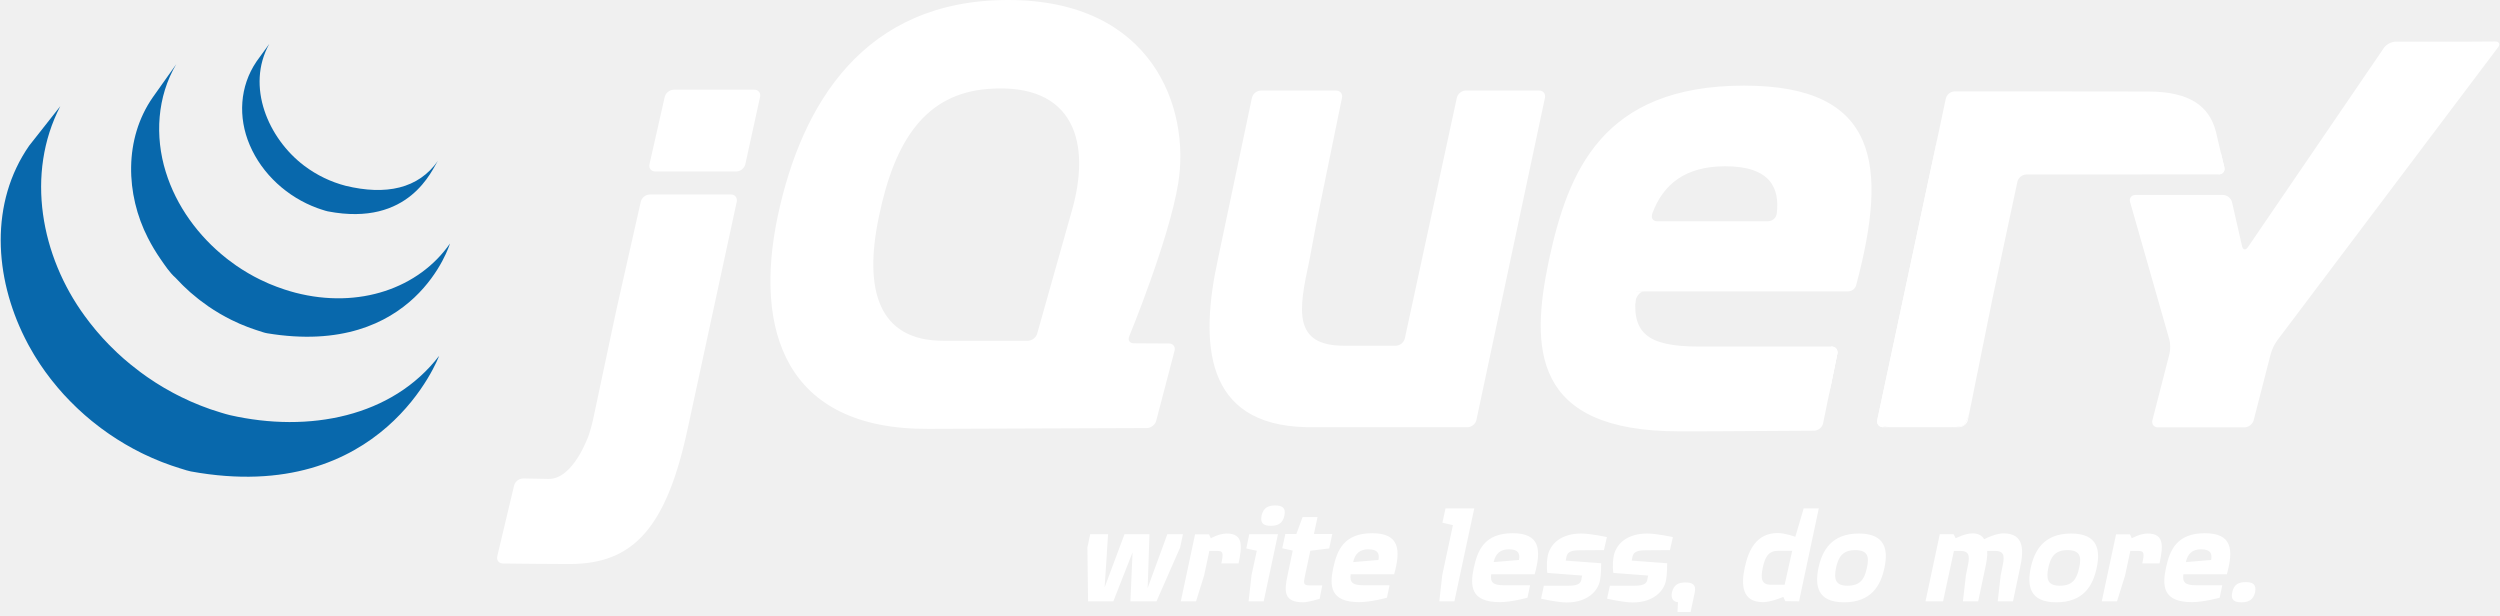
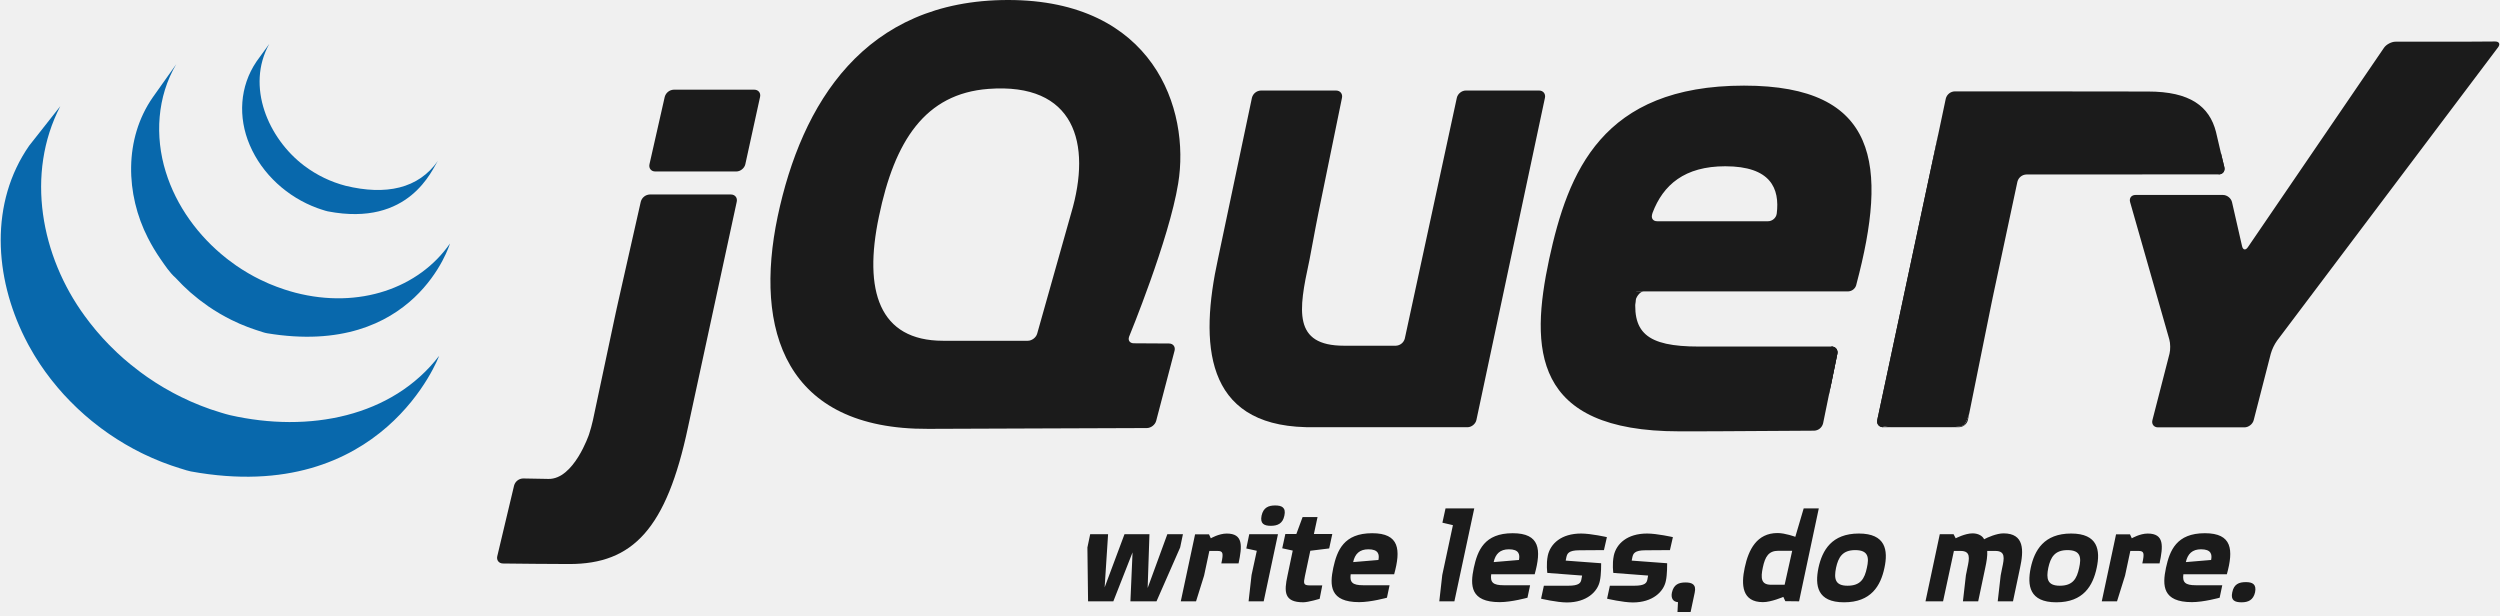
<svg xmlns="http://www.w3.org/2000/svg" viewBox="0 0 256 63" width="256" height="63" fill="none">
  <g clip-path="url(#prefix__clip0_1_214)">
-     <path d="M109.481 22.561l.001-.002-1.638 5.805 1.637-5.803zm7.96 21.272h.002l-10.814.04 10.812-.04zm.948-.737l1.884-7.184-1.884 7.185zm30.795-33.084l-2.664 12.324 2.664-12.325v.001z" fill="#fff" />
-     <path d="M157.603 9.27h-7.504c-.416 0-.829.334-.918.741l-2.664 12.325-2.664 12.325a.984.984 0 01-.917.74h-5.311c-5.255 0-4.647-3.635-3.571-8.614l.032-.15.118-.627.022-.119.24-1.277.257-1.37c.078-.413.196-1.017.274-1.396l1.211-5.917 1.212-5.917c.084-.408-.189-.743-.606-.743h-7.702a.98.98 0 00-.914.742l-1.656 7.857-1.656 7.856a.048.048 0 00-.002.012l-.154.73c-1.907 8.709-1.401 17.013 8.966 17.273.169.005.3.007.3.007h16.273c.416 0 .828-.335.916-.743l3.509-16.495 3.509-16.497c.086-.409-.184-.742-.6-.743zm29.935 26.216c.417 0 .689.334.605.742l-.728 3.561m-.728 3.563l.729-3.563-.729 3.565v-.002zm-.913.75l.003-.001a1987.044 1987.044 0 01-.003 0zm-18.305-13.203c-.006-.39.438-1.062.855-1.062l-.937-.015c-.423 4.247.082 1.077.082 1.077z" fill="#fff" />
-     <path d="M187.538 35.486c.417 0 .689.334.605.742l-.728 3.561-.119.58m-11.144 3.79l-1.81.006c.597 0 1.204-.004 1.81-.006zm10.535-.805l.611-2.984-.611 2.986v-.002zM63.285 30.988l1.166-5.166-1.333 5.906-1.28 6.016 1.122-5.274c.086-.408.233-1.075.325-1.482zm13.95-21.805h-8.24a.998.998 0 00-.926.738l-.782 3.45-.781 3.45c-.092.405.173.738.59.738h8.305c.416 0 .83-.333.92-.74l.755-3.449.755-3.446v-.001c.09-.407-.178-.74-.595-.74zm-1.793 11.473v-.001l-2.417 11.181 2.417-11.18zM51.504 57.704a679.87 679.87 0 00-.004 0h.004z" fill="#fff" />
-     <path d="M74.846 19.915h-8.305a.995.995 0 00-.925.74l-1.167 5.167-1.166 5.167c-.092.406-.238 1.073-.325 1.482l-1.12 5.274-1.12 5.273c-.11.493-.244.98-.4 1.459 0 0-1.552 4.617-4.16 4.565l-.326-.007c-1.264-.024-2.257-.041-2.257-.041h-.002a.988.988 0 00-.93.722l-.862 3.621-.86 3.62c-.097.404.164.738.578.745 1.48.017 4.792.055 6.798.055 6.516 0 9.95-3.61 12.152-13.999l2.577-11.922 2.417-11.181c.088-.407-.181-.74-.597-.74zM192.83 43.746c-.417 0-.687-.334-.599-.743l6.247-29.265" fill="#fff" />
-     <path d="M192.321 43.375c-.05-.204-.021-.703.068-1.112l2.965-13.89-3.124 14.631c-.088.408.182.742.599.742h.759c-.417 0-1.217-.167-1.267-.37zm8.698.204c-.226.092-.754.167-1.171.167h.759a.967.967 0 00.908-.743l.151-.742c-.084.407-.419 1.226-.647 1.318zm1.759-6.822l1.116-5.512-.002.01-1.114 5.502zM227.431 15.7l.344 1.422c.094.407-.168.738-.584.739m-23.298 13.385c.083-.408.22-1.07.306-1.473l1.192-5.581-1.349 6.322-.149.732zm-5.312-17.986l-.259 1.221-2.965 13.892 3.124-14.633.1-.48z" fill="#fff" />
-     <path d="M227.773 17.121l-.344-1.422-.341-1.457-.172-.737c-.675-2.62-2.656-4.133-6.955-4.133l-6.695-.008-6.165-.007h-6.937a.978.978 0 00-.914.74h-.001l-.306 1.45-.362 1.712-.101.48-3.124 14.632-2.965 13.891c-.089.409-.118.908-.068 1.112.051.204.85.371 1.267.371h6.258c.418 0 .945-.075 1.171-.167.228-.092.563-.91.646-1.318l1.112-5.503 1.114-5.502.002-.011.149-.732 1.349-6.322 1.192-5.583a.981.981 0 01.914-.739l19.692-.01c.416 0 .679-.33.584-.737z" fill="#fff" />
-     <path d="M253.124 4.263c-.418.003-1.099.006-1.516.006h-6.303c-.418 0-.951.281-1.186.625l-13.937 20.42c-.236.344-.504.293-.597-.113l-1.026-4.499c-.092-.407-.51-.738-.926-.738h-8.961c-.417 0-.663.327-.55.728l4.016 14.065c.114.4.122 1.06.019 1.463l-1.75 6.807c-.104.404.153.735.57.735h8.855c.417 0 .843-.33.946-.735l1.751-6.807a4.521 4.521 0 01.644-1.34L255.8 4.848c.252-.332.115-.603-.301-.6l-2.375.015zM181.938 21.88l-.001-.009c-.052.452-.469.784-.885.784h-11.36c-.393 0-.593-.267-.535-.596.004-.01.005-.019.01-.027l-.007.004.006-.039.052-.193c1.086-2.885 3.295-4.778 7.449-4.778 4.676 0 5.588 2.285 5.271 4.854zm-3.333-13.113c-14.582 0-18.037 8.851-19.975 17.784-1.939 9.105-1.772 17.618 13.317 17.618h1.653c.059-.002.117-.002.177-.002h.561l1.811-.007h.03c3.985-.015 7.982-.045 9.6-.058a.982.982 0 00.904-.745l.611-2.985.119-.581.729-3.56c.084-.41-.19-.744-.606-.744H173.97c-5.395 0-6.997-1.433-6.406-5.648h21.684l-.002.002.015-.002a.896.896 0 00.842-.75l-.002.003c3.219-12.145 2.296-20.324-11.497-20.324h.001zm-68.918 13.066l-.206.727v.002l-1.638 5.803-1.637 5.802c-.112.4-.546.728-.964.728h-8.666c-6.573 0-8.174-5.14-6.573-12.725 1.6-7.757 4.738-12.579 11.208-13.067 8.842-.667 10.61 5.552 8.476 12.73zm5.943 12.616s4.086-9.92 5.014-15.652C121.91 11.125 118.069 0 103.233 0c-14.75 0-21.155 10.622-23.6 22.168-2.443 11.63.759 21.83 15.425 21.747l11.571-.043 10.814-.039c.417-.004.843-.334.949-.736l1.883-7.186c.105-.403-.15-.735-.566-.737l-1.805-.01-1.805-.011c-.355-.003-.558-.232-.515-.536a.712.712 0 01.045-.17l.001.001z" fill="#fff" />
-     <path d="M188.652 27.808a.499.499 0 01-.85.352.498.498 0 11.85-.352z" fill="#fff" />
+     <path d="M109.481 22.561l.001-.002-1.638 5.805 1.637-5.803zm7.96 21.272h.002l-10.814.04 10.812-.04zm.948-.737l1.884-7.184-1.884 7.185zm30.795-33.084l-2.664 12.324 2.664-12.325v.001z" fill="#1b1b1b" />
+     <path d="M157.603 9.27h-7.504c-.416 0-.829.334-.918.741l-2.664 12.325-2.664 12.325a.984.984 0 01-.917.74h-5.311c-5.255 0-4.647-3.635-3.571-8.614l.032-.15.118-.627.022-.119.24-1.277.257-1.37c.078-.413.196-1.017.274-1.396l1.211-5.917 1.212-5.917c.084-.408-.189-.743-.606-.743h-7.702a.98.98 0 00-.914.742l-1.656 7.857-1.656 7.856a.048.048 0 00-.002.012l-.154.73c-1.907 8.709-1.401 17.013 8.966 17.273.169.005.3.007.3.007h16.273c.416 0 .828-.335.916-.743l3.509-16.495 3.509-16.497c.086-.409-.184-.742-.6-.743zm29.935 26.216c.417 0 .689.334.605.742l-.728 3.561m-.728 3.563l.729-3.563-.729 3.565v-.002zm-.913.75l.003-.001a1987.044 1987.044 0 01-.003 0zm-18.305-13.203c-.006-.39.438-1.062.855-1.062l-.937-.015c-.423 4.247.082 1.077.082 1.077z" fill="#1b1b1b" />
+     <path d="M187.538 35.486c.417 0 .689.334.605.742l-.728 3.561-.119.58m-11.144 3.79l-1.81.006c.597 0 1.204-.004 1.81-.006zm10.535-.805l.611-2.984-.611 2.986v-.002zM63.285 30.988l1.166-5.166-1.333 5.906-1.28 6.016 1.122-5.274c.086-.408.233-1.075.325-1.482zm13.95-21.805h-8.24a.998.998 0 00-.926.738l-.782 3.45-.781 3.45c-.092.405.173.738.59.738h8.305c.416 0 .83-.333.92-.74l.755-3.449.755-3.446v-.001c.09-.407-.178-.74-.595-.74zm-1.793 11.473v-.001l-2.417 11.181 2.417-11.18zM51.504 57.704a679.87 679.87 0 00-.004 0h.004z" fill="#1b1b1b" />
+     <path d="M74.846 19.915h-8.305a.995.995 0 00-.925.74l-1.167 5.167-1.166 5.167c-.092.406-.238 1.073-.325 1.482l-1.12 5.274-1.12 5.273c-.11.493-.244.98-.4 1.459 0 0-1.552 4.617-4.16 4.565l-.326-.007c-1.264-.024-2.257-.041-2.257-.041h-.002a.988.988 0 00-.93.722l-.862 3.621-.86 3.62c-.097.404.164.738.578.745 1.48.017 4.792.055 6.798.055 6.516 0 9.95-3.61 12.152-13.999l2.577-11.922 2.417-11.181c.088-.407-.181-.74-.597-.74zM192.83 43.746c-.417 0-.687-.334-.599-.743l6.247-29.265" fill="#1b1b1b" />
+     <path d="M192.321 43.375c-.05-.204-.021-.703.068-1.112l2.965-13.89-3.124 14.631c-.088.408.182.742.599.742h.759c-.417 0-1.217-.167-1.267-.37zm8.698.204c-.226.092-.754.167-1.171.167h.759a.967.967 0 00.908-.743l.151-.742c-.084.407-.419 1.226-.647 1.318zm1.759-6.822l1.116-5.512-.002.01-1.114 5.502zM227.431 15.7l.344 1.422c.094.407-.168.738-.584.739m-23.298 13.385c.083-.408.22-1.07.306-1.473l1.192-5.581-1.349 6.322-.149.732zm-5.312-17.986l-.259 1.221-2.965 13.892 3.124-14.633.1-.48z" fill="#1b1b1b" />
+     <path d="M227.773 17.121l-.344-1.422-.341-1.457-.172-.737c-.675-2.62-2.656-4.133-6.955-4.133l-6.695-.008-6.165-.007h-6.937a.978.978 0 00-.914.74h-.001l-.306 1.45-.362 1.712-.101.48-3.124 14.632-2.965 13.891c-.089.409-.118.908-.068 1.112.051.204.85.371 1.267.371h6.258c.418 0 .945-.075 1.171-.167.228-.092.563-.91.646-1.318l1.112-5.503 1.114-5.502.002-.011.149-.732 1.349-6.322 1.192-5.583a.981.981 0 01.914-.739l19.692-.01c.416 0 .679-.33.584-.737z" fill="#1b1b1b" />
+     <path d="M253.124 4.263c-.418.003-1.099.006-1.516.006h-6.303c-.418 0-.951.281-1.186.625l-13.937 20.42c-.236.344-.504.293-.597-.113l-1.026-4.499c-.092-.407-.51-.738-.926-.738h-8.961c-.417 0-.663.327-.55.728l4.016 14.065c.114.4.122 1.06.019 1.463l-1.75 6.807c-.104.404.153.735.57.735h8.855c.417 0 .843-.33.946-.735l1.751-6.807a4.521 4.521 0 01.644-1.34L255.8 4.848c.252-.332.115-.603-.301-.6l-2.375.015zM181.938 21.88l-.001-.009c-.052.452-.469.784-.885.784h-11.36c-.393 0-.593-.267-.535-.596.004-.01.005-.019.01-.027l-.007.004.006-.039.052-.193c1.086-2.885 3.295-4.778 7.449-4.778 4.676 0 5.588 2.285 5.271 4.854zm-3.333-13.113c-14.582 0-18.037 8.851-19.975 17.784-1.939 9.105-1.772 17.618 13.317 17.618h1.653c.059-.002.117-.002.177-.002h.561l1.811-.007h.03c3.985-.015 7.982-.045 9.6-.058a.982.982 0 00.904-.745l.611-2.985.119-.581.729-3.56c.084-.41-.19-.744-.606-.744H173.97c-5.395 0-6.997-1.433-6.406-5.648h21.684l-.002.002.015-.002a.896.896 0 00.842-.75l-.002.003c3.219-12.145 2.296-20.324-11.497-20.324h.001zm-68.918 13.066l-.206.727v.002l-1.638 5.803-1.637 5.802c-.112.4-.546.728-.964.728h-8.666c-6.573 0-8.174-5.14-6.573-12.725 1.6-7.757 4.738-12.579 11.208-13.067 8.842-.667 10.61 5.552 8.476 12.73zm5.943 12.616s4.086-9.92 5.014-15.652C121.91 11.125 118.069 0 103.233 0c-14.75 0-21.155 10.622-23.6 22.168-2.443 11.63.759 21.83 15.425 21.747l11.571-.043 10.814-.039c.417-.004.843-.334.949-.736l1.883-7.186c.105-.403-.15-.735-.566-.737l-1.805-.01-1.805-.011c-.355-.003-.558-.232-.515-.536a.712.712 0 01.045-.17l.001.001z" fill="#1b1b1b" />
+     <path d="M188.652 27.808a.499.499 0 01-.85.352.498.498 0 11.85-.352z" fill="#1b1b1b" />
    <path d="M2.995 14.908c-4.073 5.854-3.566 13.47-.455 19.69.074.15.152.296.228.443.05.093.095.188.146.28.029.055.06.109.09.161a23.512 23.512 0 00.459.8l.17.279c.112.18.228.36.345.539.05.076.097.152.147.227.162.242.328.482.499.72l.014.02c.027.038.057.074.085.112.148.205.3.406.454.605l.172.218a26.373 26.373 0 001.178 1.39l.023.025c.407.442.828.871 1.262 1.286.065.063.13.126.194.185.217.205.438.405.662.602.037.033.076.065.113.096.194.169.393.336.591.5l.246.195c.162.13.327.26.493.386l.264.2c.183.135.367.268.553.398.069.048.134.096.202.142.02.013.036.027.055.04.177.121.358.238.538.355.078.052.154.105.233.155.277.176.558.349.842.516l.232.131c.21.121.42.239.632.355.115.062.234.12.35.18.15.079.3.159.452.235l.105.05c.06.03.123.058.184.09a26.158 26.158 0 001.704.747c.068.028.136.054.204.08a27.809 27.809 0 001.767.614c.07.02.14.043.212.064.3.09.598.199.907.256 19.698 3.592 25.42-11.837 25.42-11.837-4.805 6.26-13.335 7.911-21.417 6.073-.306-.07-.603-.165-.902-.253a25.97 25.97 0 01-1.093-.35l-.12-.044a27.77 27.77 0 01-.765-.284c-.071-.029-.143-.055-.215-.084a25.15 25.15 0 01-.826-.344c-.056-.024-.11-.05-.166-.072a38.065 38.065 0 01-.899-.422c-.18-.088-.36-.182-.54-.274-.119-.063-.24-.123-.36-.189a20.768 20.768 0 01-.646-.363l-.218-.121c-.283-.168-.564-.34-.842-.516-.076-.05-.152-.1-.227-.152-.202-.13-.402-.262-.6-.398-.065-.044-.128-.092-.193-.135-.19-.135-.379-.271-.566-.41a41.8 41.8 0 01-.99-.772 29.037 29.037 0 01-.637-.536l-.07-.059c-.226-.2-.45-.402-.67-.608l-.188-.182a19.617 19.617 0 01-.48-.471l-.19-.188c-.2-.206-.396-.414-.59-.624l-.028-.031c-.204-.223-.404-.45-.599-.681l-.157-.187c-.146-.175-.29-.353-.43-.532-.054-.065-.106-.13-.158-.197-.17-.22-.335-.439-.498-.662C4.2 26.25 2.59 17.81 6.174 10.876" fill="#0868AC" />
    <path d="M15.638 9.976c-2.945 4.239-2.785 9.913-.488 14.396.385.753.82 1.48 1.303 2.175.441.632.93 1.384 1.516 1.893.213.234.435.462.661.686.058.059.116.114.174.172.22.214.444.424.676.628.01.007.018.016.027.024l.007.006c.255.224.52.44.788.652l.18.14c.268.206.543.409.824.602l.024.019c.124.086.25.165.377.248.06.039.117.08.178.118.201.129.404.254.611.374l.087.05c.178.103.36.205.54.302.064.036.128.067.193.1.125.066.25.133.378.196.019.01.038.018.057.026.26.128.52.251.788.368.057.025.116.048.174.071.214.09.43.18.646.262.092.035.186.069.277.102.197.073.395.14.594.207l.268.086c.284.088.563.199.859.248 15.208 2.52 18.72-9.19 18.72-9.19-3.166 4.559-9.295 6.733-15.835 5.035-.377-.099-.75-.21-1.12-.332a19.629 19.629 0 01-1.523-.57c-.059-.026-.118-.049-.175-.075-.267-.116-.532-.24-.793-.368-.134-.066-.266-.135-.398-.203l-.23-.118c-.169-.092-.337-.187-.503-.284l-.12-.068a19.35 19.35 0 01-.61-.372c-.062-.04-.122-.082-.183-.123a24.109 24.109 0 01-.396-.261 22.153 22.153 0 01-.822-.602l-.185-.145c-2.863-2.26-5.132-5.35-6.211-8.852-1.13-3.633-.887-7.71 1.072-11.02" fill="#0868AC" />
-     <path d="M120.847 56.062l-2.421 5.513h-2.672l.219-5.01-1.967 5.01h-2.588l-.068-5.513.286-1.361h1.832l-.353 5.445 2.034-5.445h2.555l-.185 5.513 2.017-5.513h1.597l-.286 1.361zm4.217 1.632c.235-1.076.168-1.277-.386-1.277h-.841l-.538 2.521-.824 2.638h-1.563l1.277-5.983.186-.875h1.428l.185.404s.824-.487 1.63-.487c1.715 0 1.58 1.293 1.21 3.059h-1.764zm5.077-3.85c-.688 0-1.126-.202-.957-1.042.184-.84.722-1.043 1.394-1.043.673 0 1.127.202.942 1.043-.169.823-.706 1.041-1.379 1.041zm-.739 7.732h-1.547l.303-2.69.538-2.486-1.075-.237.302-1.461h2.941l-1.462 6.874zm6.706-5.416l-1.933.237-.556 2.621c-.151.723-.151.925.489.925h1.293l-.269 1.378s-1.176.353-1.681.353c-1.983 0-1.966-1.092-1.613-2.723l.538-2.572-1.076-.234.319-1.463h1.127l.639-1.732h1.53l-.371 1.732h1.883l-.319 1.478zm4.016.088c-.907 0-1.378.471-1.562 1.311l2.588-.218c.117-.572-.001-1.093-1.026-1.093zm-1.814 2.554c-.119.842.201 1.127 1.276 1.127h2.706l-.269 1.277s-1.63.453-2.84.453c-3.008 0-3.043-1.696-2.656-3.512.387-1.782 1.075-3.546 3.983-3.546 2.808 0 2.942 1.697 2.252 4.201h-4.452zm10.62 2.772h-1.546l.303-2.689 1.092-5.11-1.077-.251.32-1.463h2.942l-2.034 9.513zm5.585-5.326c-.908 0-1.379.471-1.564 1.311l2.589-.218c.117-.572 0-1.093-1.025-1.093zm-1.816 2.554c-.117.842.202 1.127 1.277 1.127h2.707l-.27 1.277s-1.631.453-2.841.453c-3.008 0-3.042-1.696-2.655-3.512.387-1.782 1.076-3.546 3.983-3.546 2.807 0 2.942 1.697 2.253 4.201h-4.454zm11.545-2.471s-1.966.017-2.504.017c-1.144 0-1.261.352-1.345.721l-.068.337 3.631.27s.017 1.159-.134 1.814c-.219 1.093-1.345 2.201-3.378 2.201-1.009 0-2.64-.385-2.64-.385l.286-1.328h2.505c1.109 0 1.261-.303 1.329-.605l.083-.436-3.563-.27s-.134-.892.05-1.781c.27-1.212 1.378-2.253 3.412-2.253 1.008 0 2.638.369 2.638.369l-.302 1.329zm6.758 0s-1.966.017-2.505.017c-1.142 0-1.26.352-1.344.721l-.068.337 3.631.27s.017 1.159-.134 1.814c-.218 1.093-1.345 2.201-3.378 2.201-1.009 0-2.639-.385-2.639-.385l.286-1.328h2.504c1.109 0 1.26-.303 1.329-.605l.083-.436-3.563-.27s-.134-.892.05-1.781c.27-1.212 1.378-2.253 3.413-2.253 1.007 0 2.637.369 2.637.369l-.302 1.329zm2.116 6.338h-1.344l.05-1.01c-.488-.031-.74-.384-.622-.974.185-.84.706-1.041 1.395-1.041.672 0 1.125.2.941 1.04l-.42 1.985zm8.991-6.27c-1.008 0-1.361.605-1.597 1.715-.235 1.11-.168 1.764.84 1.764h1.395l.774-3.478h-1.412zm2.303 4.285l-.186.892-1.411-.017-.202-.437s-1.245.537-2.084.537c-2.152 0-2.253-1.764-1.866-3.546.386-1.815 1.227-3.53 3.362-3.53.774 0 1.815.387 1.815.387l.857-2.908h1.547l-1.832 8.622zm5.564-4.353c-1.311 0-1.732.738-1.966 1.814-.219 1.093-.117 1.833 1.175 1.833 1.346 0 1.749-.723 1.984-1.833.236-1.042.168-1.814-1.193-1.814zm-1.143 5.345c-2.773 0-2.992-1.73-2.622-3.53.387-1.798 1.362-3.513 4.135-3.513 2.756 0 3.009 1.715 2.621 3.513-.386 1.832-1.361 3.53-4.134 3.53zm15.734-.102l.303-2.656.151-.756c.219-1.008.354-1.747-.706-1.747h-.823c.034.52-.068 1.11-.202 1.73l-.723 3.43h-1.563l.303-2.657.151-.756c.219-1.008.352-1.747-.705-1.747h-.673l-1.11 5.16h-1.799l1.463-6.874h1.411l.219.42s.959-.505 1.732-.505c.587 0 1.025.27 1.176.605.336-.185 1.294-.605 1.984-.605 2.15 0 2.084 1.747 1.697 3.53l-.723 3.429h-1.563zm7.144-5.243c-1.312 0-1.732.738-1.966 1.814-.219 1.093-.117 1.833 1.176 1.833 1.344 0 1.749-.723 1.984-1.833.234-1.042.167-1.814-1.194-1.814zm-1.143 5.345c-2.775 0-2.992-1.73-2.622-3.53.386-1.798 1.361-3.513 4.135-3.513 2.757 0 3.008 1.715 2.621 3.513-.386 1.832-1.361 3.53-4.134 3.53zm8.805-3.982c.234-1.076.168-1.277-.386-1.277h-.842l-.538 2.521-.824 2.638h-1.562l1.277-5.983.185-.875h1.429l.184.404s.824-.487 1.631-.487c1.714 0 1.579 1.293 1.21 3.059h-1.764zm6.02-1.447c-.907 0-1.378.472-1.562 1.312l2.587-.218c.118-.572 0-1.093-1.025-1.093zm-1.815 2.555c-.117.842.201 1.127 1.277 1.127h2.706l-.269 1.277s-1.63.453-2.84.453c-3.008 0-3.042-1.696-2.657-3.512.388-1.782 1.077-3.546 3.984-3.546 2.806 0 2.942 1.697 2.252 4.201h-4.453zm5.964 2.875c-.707 0-1.143-.202-.958-1.025.167-.842.688-1.043 1.395-1.043.655 0 1.109.2.941 1.043-.186.806-.722 1.025-1.378 1.025z" fill="#fff" />
+     <path d="M120.847 56.062l-2.421 5.513h-2.672l.219-5.01-1.967 5.01h-2.588l-.068-5.513.286-1.361h1.832l-.353 5.445 2.034-5.445h2.555l-.185 5.513 2.017-5.513h1.597l-.286 1.361zm4.217 1.632c.235-1.076.168-1.277-.386-1.277h-.841l-.538 2.521-.824 2.638h-1.563l1.277-5.983.186-.875h1.428l.185.404s.824-.487 1.63-.487c1.715 0 1.58 1.293 1.21 3.059h-1.764zm5.077-3.85c-.688 0-1.126-.202-.957-1.042.184-.84.722-1.043 1.394-1.043.673 0 1.127.202.942 1.043-.169.823-.706 1.041-1.379 1.041zm-.739 7.732h-1.547l.303-2.69.538-2.486-1.075-.237.302-1.461h2.941l-1.462 6.874zm6.706-5.416l-1.933.237-.556 2.621c-.151.723-.151.925.489.925h1.293l-.269 1.378s-1.176.353-1.681.353c-1.983 0-1.966-1.092-1.613-2.723l.538-2.572-1.076-.234.319-1.463h1.127l.639-1.732h1.53l-.371 1.732h1.883l-.319 1.478zm4.016.088c-.907 0-1.378.471-1.562 1.311l2.588-.218c.117-.572-.001-1.093-1.026-1.093zm-1.814 2.554c-.119.842.201 1.127 1.276 1.127h2.706l-.269 1.277s-1.63.453-2.84.453c-3.008 0-3.043-1.696-2.656-3.512.387-1.782 1.075-3.546 3.983-3.546 2.808 0 2.942 1.697 2.252 4.201h-4.452zm10.62 2.772h-1.546l.303-2.689 1.092-5.11-1.077-.251.32-1.463h2.942l-2.034 9.513zm5.585-5.326c-.908 0-1.379.471-1.564 1.311l2.589-.218c.117-.572 0-1.093-1.025-1.093zm-1.816 2.554c-.117.842.202 1.127 1.277 1.127h2.707l-.27 1.277s-1.631.453-2.841.453c-3.008 0-3.042-1.696-2.655-3.512.387-1.782 1.076-3.546 3.983-3.546 2.807 0 2.942 1.697 2.253 4.201h-4.454zm11.545-2.471s-1.966.017-2.504.017c-1.144 0-1.261.352-1.345.721l-.068.337 3.631.27s.017 1.159-.134 1.814c-.219 1.093-1.345 2.201-3.378 2.201-1.009 0-2.64-.385-2.64-.385l.286-1.328h2.505c1.109 0 1.261-.303 1.329-.605l.083-.436-3.563-.27s-.134-.892.05-1.781c.27-1.212 1.378-2.253 3.412-2.253 1.008 0 2.638.369 2.638.369l-.302 1.329zm6.758 0s-1.966.017-2.505.017c-1.142 0-1.26.352-1.344.721l-.068.337 3.631.27s.017 1.159-.134 1.814c-.218 1.093-1.345 2.201-3.378 2.201-1.009 0-2.639-.385-2.639-.385l.286-1.328h2.504c1.109 0 1.26-.303 1.329-.605l.083-.436-3.563-.27s-.134-.892.05-1.781c.27-1.212 1.378-2.253 3.413-2.253 1.007 0 2.637.369 2.637.369l-.302 1.329zm2.116 6.338h-1.344l.05-1.01c-.488-.031-.74-.384-.622-.974.185-.84.706-1.041 1.395-1.041.672 0 1.125.2.941 1.04l-.42 1.985zm8.991-6.27c-1.008 0-1.361.605-1.597 1.715-.235 1.11-.168 1.764.84 1.764h1.395l.774-3.478h-1.412zm2.303 4.285l-.186.892-1.411-.017-.202-.437s-1.245.537-2.084.537c-2.152 0-2.253-1.764-1.866-3.546.386-1.815 1.227-3.53 3.362-3.53.774 0 1.815.387 1.815.387l.857-2.908h1.547l-1.832 8.622zm5.564-4.353c-1.311 0-1.732.738-1.966 1.814-.219 1.093-.117 1.833 1.175 1.833 1.346 0 1.749-.723 1.984-1.833.236-1.042.168-1.814-1.193-1.814zm-1.143 5.345c-2.773 0-2.992-1.73-2.622-3.53.387-1.798 1.362-3.513 4.135-3.513 2.756 0 3.009 1.715 2.621 3.513-.386 1.832-1.361 3.53-4.134 3.53zm15.734-.102l.303-2.656.151-.756c.219-1.008.354-1.747-.706-1.747h-.823c.034.52-.068 1.11-.202 1.73l-.723 3.43h-1.563l.303-2.657.151-.756c.219-1.008.352-1.747-.705-1.747h-.673l-1.11 5.16h-1.799l1.463-6.874h1.411l.219.42s.959-.505 1.732-.505c.587 0 1.025.27 1.176.605.336-.185 1.294-.605 1.984-.605 2.15 0 2.084 1.747 1.697 3.53l-.723 3.429h-1.563zm7.144-5.243c-1.312 0-1.732.738-1.966 1.814-.219 1.093-.117 1.833 1.176 1.833 1.344 0 1.749-.723 1.984-1.833.234-1.042.167-1.814-1.194-1.814zm-1.143 5.345c-2.775 0-2.992-1.73-2.622-3.53.386-1.798 1.361-3.513 4.135-3.513 2.757 0 3.008 1.715 2.621 3.513-.386 1.832-1.361 3.53-4.134 3.53zm8.805-3.982c.234-1.076.168-1.277-.386-1.277h-.842l-.538 2.521-.824 2.638h-1.562l1.277-5.983.185-.875h1.429l.184.404s.824-.487 1.631-.487c1.714 0 1.579 1.293 1.21 3.059h-1.764zm6.02-1.447c-.907 0-1.378.472-1.562 1.312l2.587-.218c.118-.572 0-1.093-1.025-1.093zm-1.815 2.555c-.117.842.201 1.127 1.277 1.127h2.706l-.269 1.277s-1.63.453-2.84.453c-3.008 0-3.042-1.696-2.657-3.512.388-1.782 1.077-3.546 3.984-3.546 2.806 0 2.942 1.697 2.252 4.201h-4.453zm5.964 2.875c-.707 0-1.143-.202-.958-1.025.167-.842.688-1.043 1.395-1.043.655 0 1.109.2.941 1.043-.186.806-.722 1.025-1.378 1.025z" fill="#1b1b1b" />
    <path d="M26.271 6.291c-1.736 2.555-1.906 5.73-.702 8.552 1.271 2.995 3.875 5.345 6.913 6.46.125.046.25.088.377.131.055.017.11.036.167.052.179.056.356.122.541.157 8.398 1.622 10.675-4.31 11.282-5.183-1.995 2.873-5.349 3.563-9.462 2.564a12.19 12.19 0 01-2.177-.798 12.227 12.227 0 01-2.073-1.265C27.455 14.168 25.168 8.84 27.57 4.5" fill="#0868AC" />
  </g>
  <defs>
    <clipPath id="prefix__clip0_1_214">
-       <path fill="#fff" d="M0 0h256v62.669H0z" />
+       <path fill="#1b1b1b" d="M0 0h256v62.669H0z" />
    </clipPath>
  </defs>
</svg>
